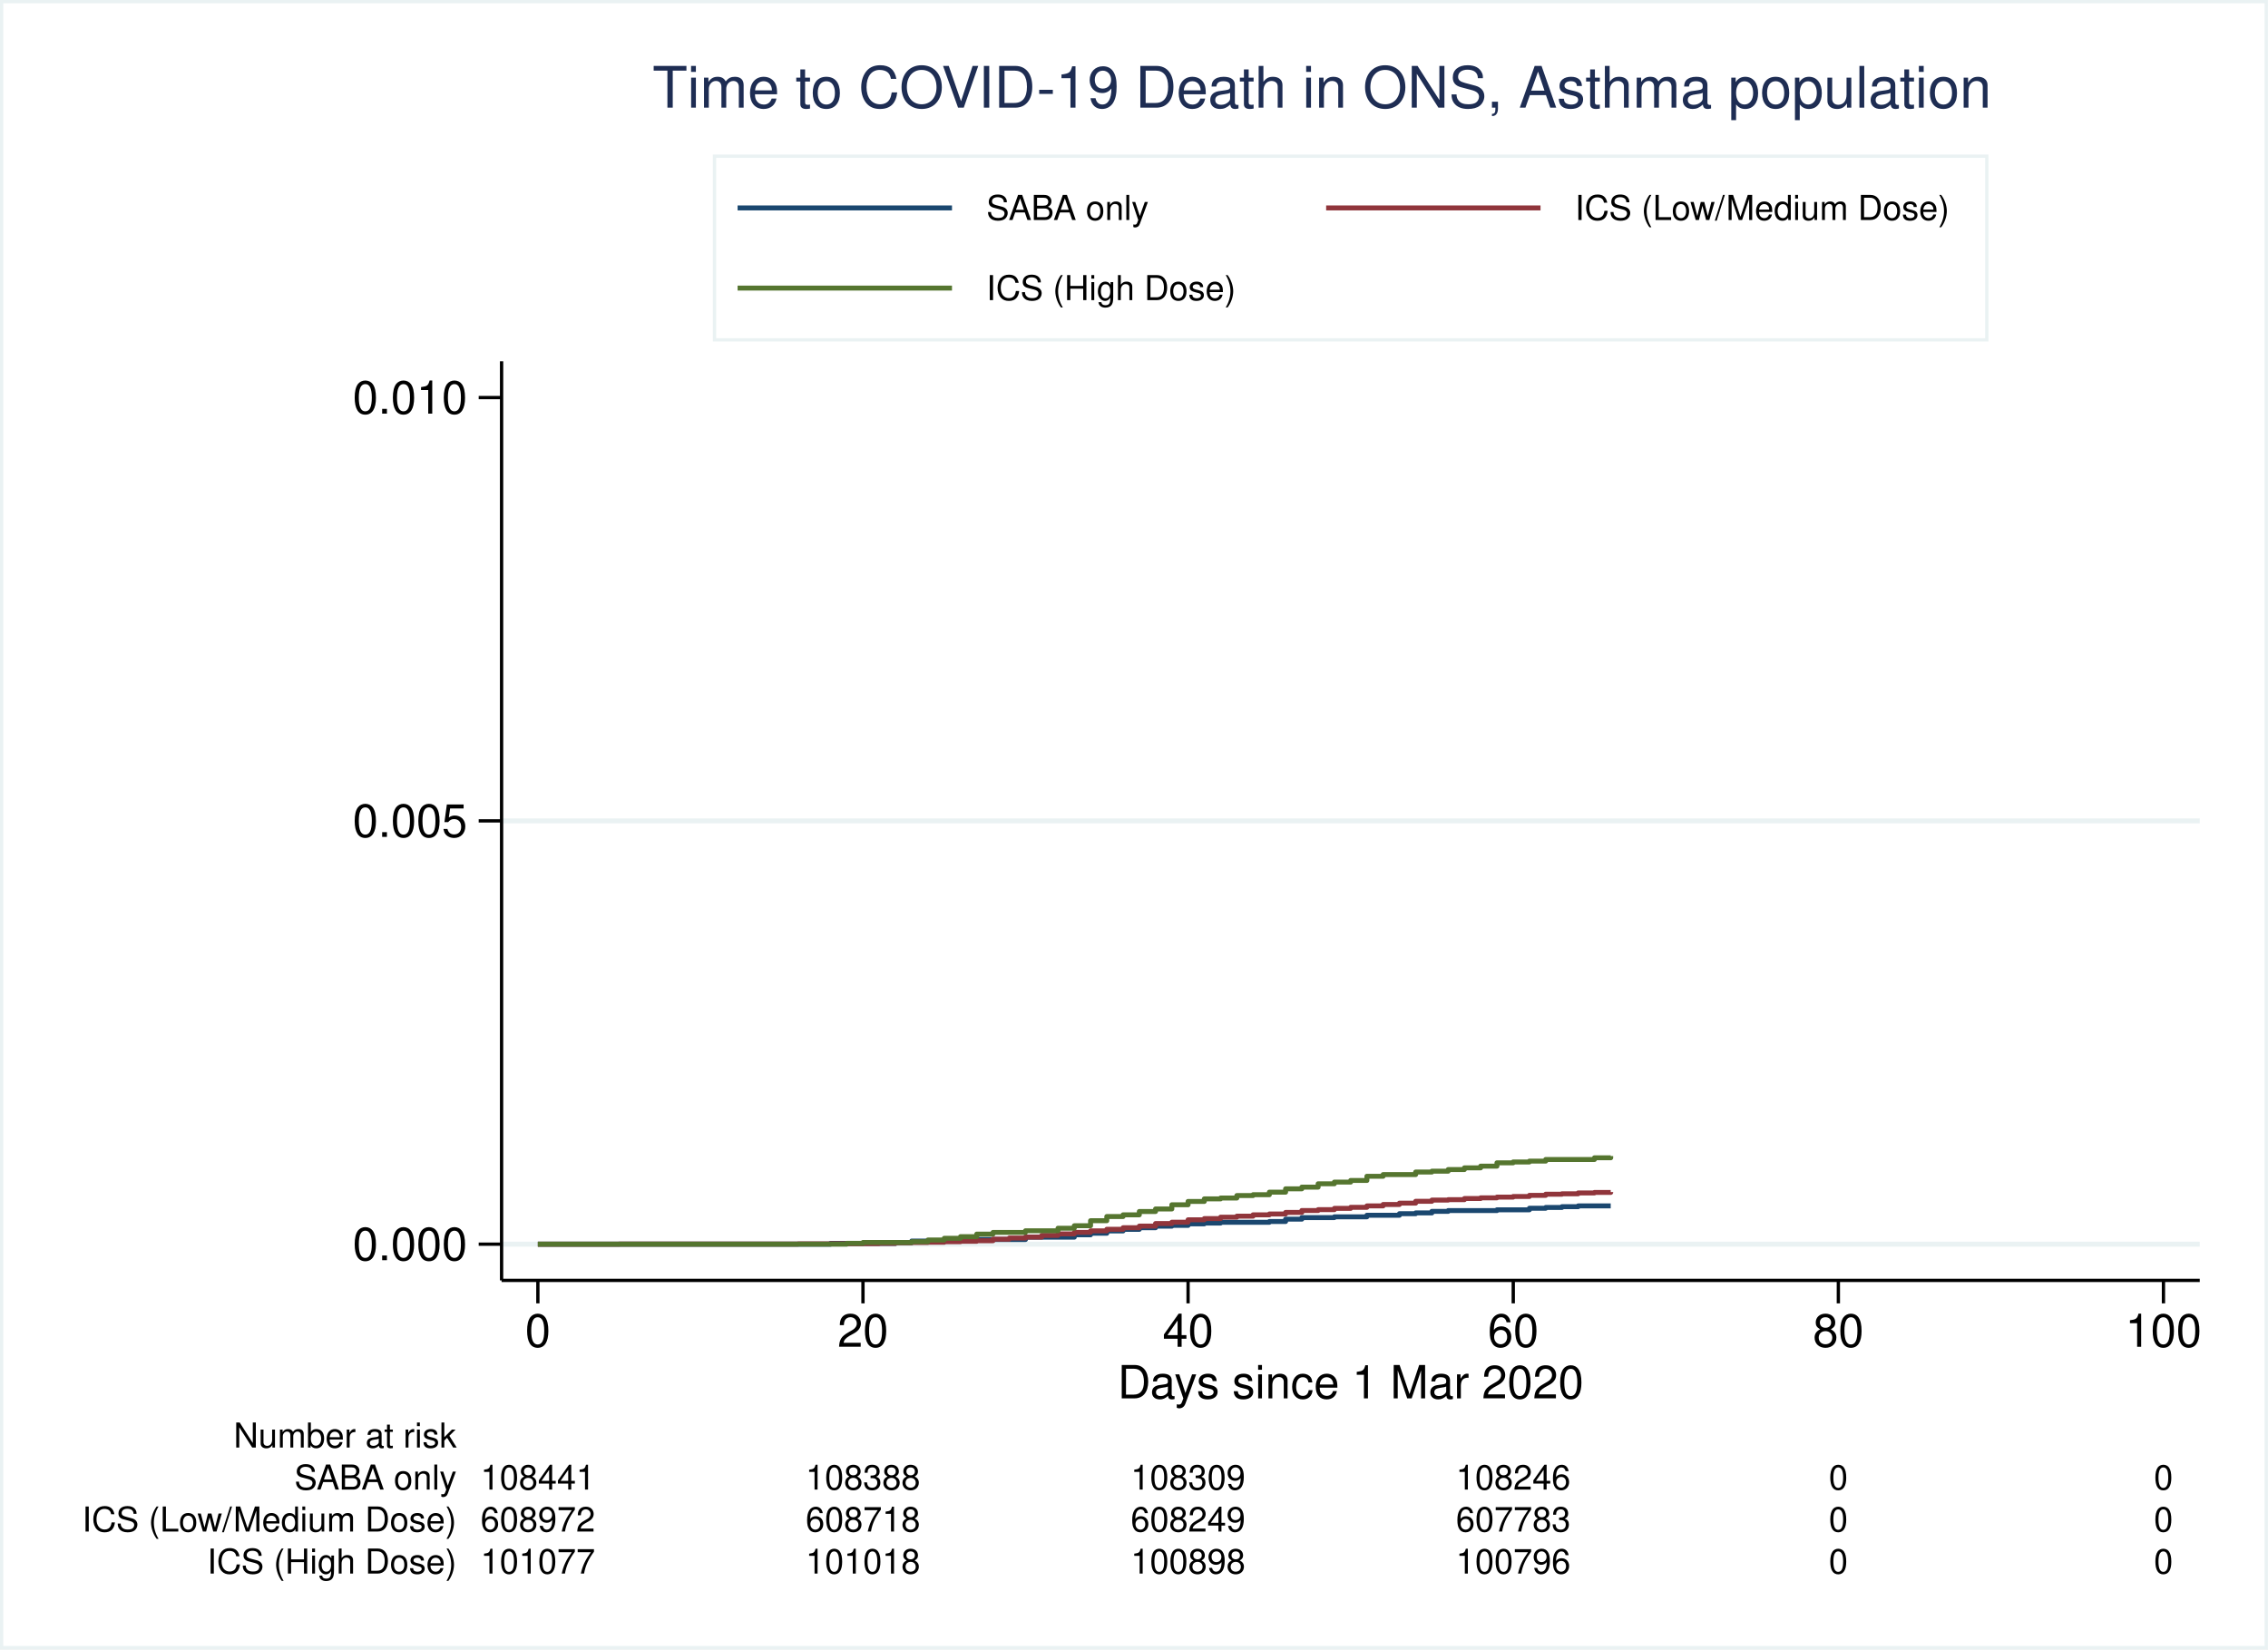
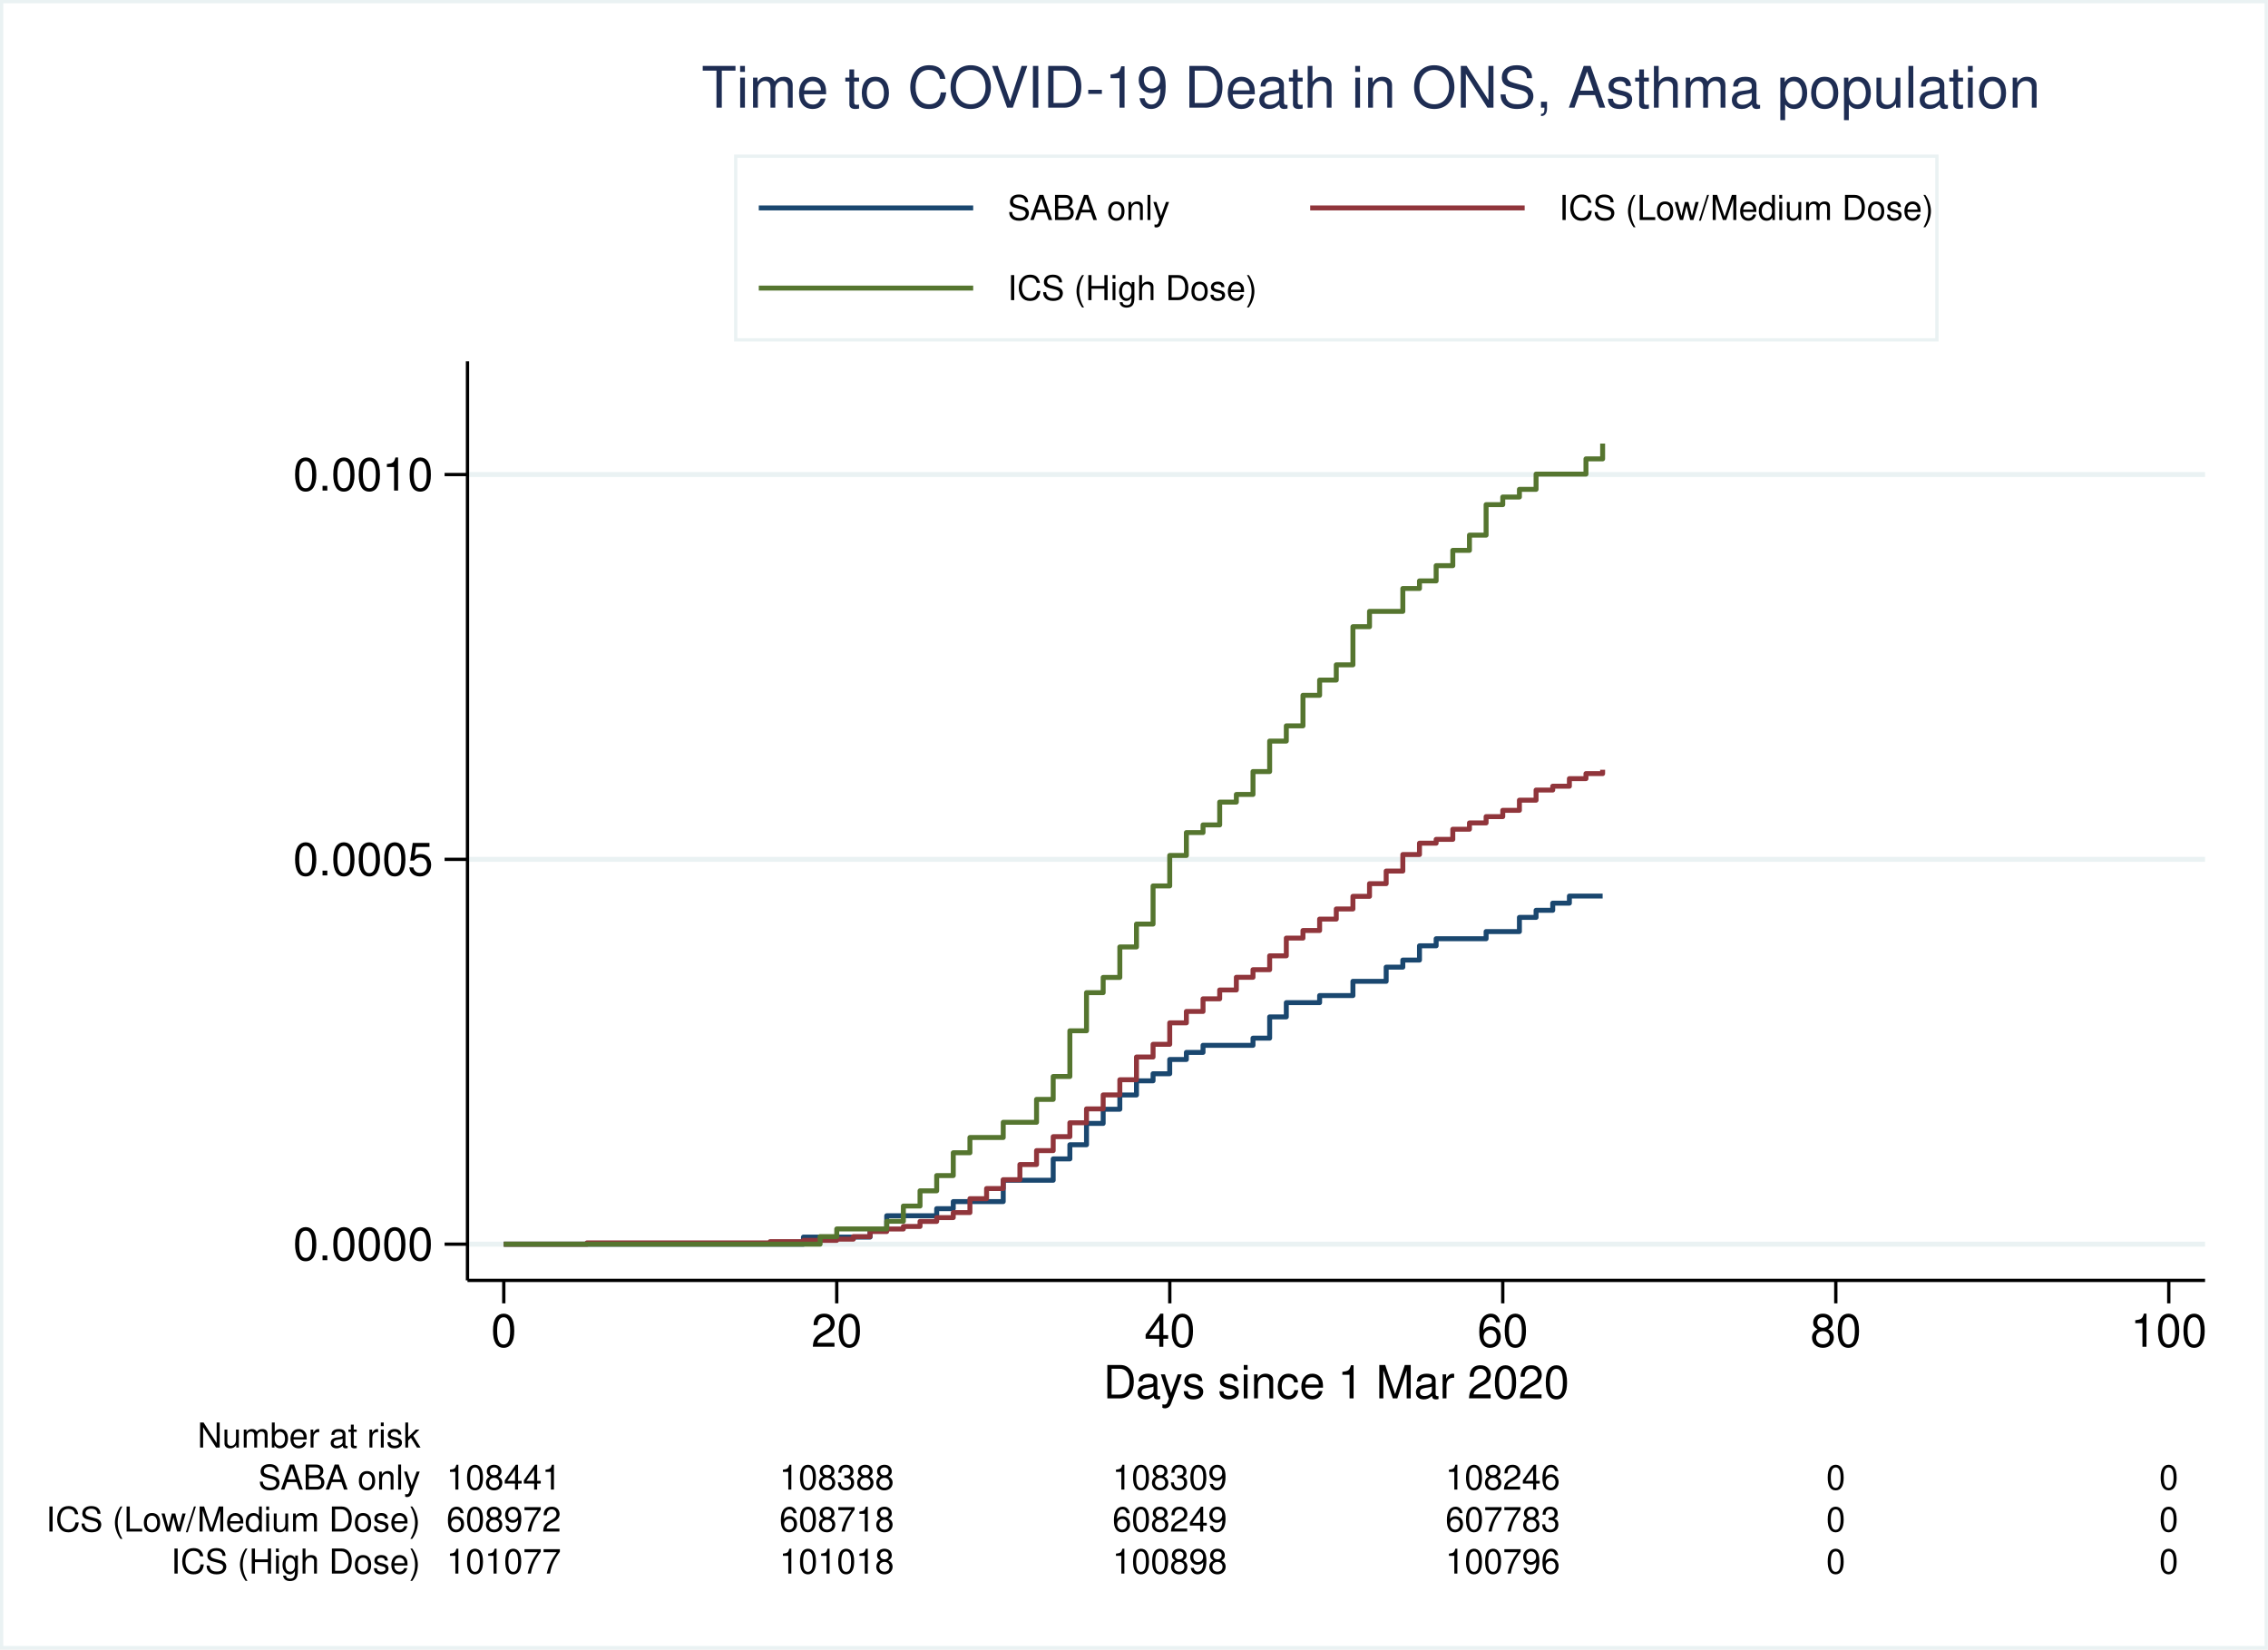
<svg xmlns="http://www.w3.org/2000/svg" version="1.1" width="5.50in" height="4.00in" viewBox="0 0 3960 2880">
  <rect x="0" y="0" width="3960" height="2880" style="fill:#EAF2F3;stroke:none" />
  <rect x="0.00" y="0.00" width="3959.88" height="2880.00" style="fill:#FFFFFF" />
  <rect x="2.88" y="2.88" width="3954.12" height="2874.24" style="fill:none;stroke:#EAF2F3;stroke-width:5.76" />
-   <rect x="875.78" y="630.90" width="2965.05" height="1604.96" style="fill:#FFFFFF" />
-   <rect x="878.66" y="633.78" width="2959.29" height="1599.20" style="fill:none;stroke:#FFFFFF;stroke-width:5.76" />
-   <line x1="875.78" y1="2172.62" x2="3840.83" y2="2172.62" style="stroke:#EAF2F3;stroke-width:8.64" />
-   <line x1="875.78" y1="1433.44" x2="3840.83" y2="1433.44" style="stroke:#EAF2F3;stroke-width:8.64" />
-   <path d=" M939.14 2172.62 L939.14 2172.62 L939.14 2172.62 L939.14 2172.62 L939.14 2172.62 L967.48 2172.62 L967.48 2172.62 L995.94 2172.62 L995.94 2172.62 L1024.28 2172.62 L1024.28 2172.62 L1052.62 2172.62 L1052.62 2172.62 L1081.08 2172.62 L1081.08 2172.62 L1109.42 2172.62 L1109.42 2172.62 L1137.76 2172.62 L1137.76 2172.62 L1194.56 2172.62 L1194.56 2172.62 L1222.90 2172.62 L1222.90 2172.62 L1251.36 2172.62 L1251.36 2172.62 L1279.70 2172.62 L1279.70 2172.62 L1308.04 2172.62 L1308.04 2172.62 L1336.50 2172.62 L1336.50 2172.62 L1364.84 2172.62 L1364.84 2172.62 L1393.18 2172.62 L1393.18 2172.62 L1421.64 2172.62 L1421.64 2172.62 L1449.98 2172.62 L1449.98 2171.26 L1478.44 2171.26 L1478.44 2171.26 L1506.78 2171.26 L1506.78 2171.26 L1535.12 2171.26 L1535.12 2171.26 L1563.58 2171.26 L1563.58 2169.90 L1591.92 2169.90 L1591.92 2167.18 L1620.26 2167.18 L1620.26 2167.18 L1648.72 2167.18 L1648.72 2167.18 L1677.06 2167.18 L1677.06 2165.82 L1705.40 2165.82 L1705.40 2164.46 L1733.86 2164.46 L1733.86 2164.46 L1762.20 2164.46 L1762.20 2164.46 L1790.54 2164.46 L1790.54 2160.37 L1819.00 2160.37 L1819.00 2160.37 L1847.34 2160.37 L1847.34 2160.37 L1875.80 2160.37 L1875.80 2156.29 L1904.14 2156.29 L1904.14 2153.56 L1932.48 2153.56 L1932.48 2149.48 L1960.94 2149.48 L1960.94 2146.76 L1989.28 2146.76 L1989.28 2143.91 L2017.62 2143.91 L2017.62 2141.19 L2046.08 2141.19 L2046.08 2139.83 L2074.42 2139.83 L2074.42 2137.11 L2102.76 2137.11 L2102.76 2135.74 L2131.22 2135.74 L2131.22 2134.38 L2187.90 2134.38 L2187.90 2134.38 L2216.36 2134.38 L2216.36 2133.02 L2244.70 2133.02 L2244.70 2128.94 L2273.04 2128.94 L2273.04 2126.22 L2301.50 2126.22 L2301.50 2126.22 L2329.84 2126.22 L2329.84 2124.85 L2358.30 2124.85 L2358.30 2124.85 L2386.64 2124.85 L2386.64 2122.13 L2414.98 2122.13 L2414.98 2122.13 L2443.44 2122.13 L2443.44 2119.41 L2471.78 2119.41 L2471.78 2118.05 L2500.12 2118.05 L2500.12 2115.32 L2528.58 2115.32 L2528.58 2113.96 L2556.92 2113.96 L2556.92 2113.96 L2613.72 2113.96 L2613.72 2112.60 L2642.06 2112.60 L2642.06 2112.60 L2670.40 2112.60 L2670.40 2109.88 L2698.86 2109.88 L2698.86 2108.52 L2727.20 2108.52 L2727.20 2107.16 L2755.54 2107.16 L2755.54 2105.80 L2812.34 2105.80 L2812.34 2105.80" stroke-linejoin="round" style="fill:none;stroke:#1A476F;stroke-width:8.64" />
-   <path d=" M939.14 2172.62 L939.14 2172.62 L939.14 2172.62 L939.14 2172.62 L939.14 2172.62 L967.48 2172.62 L967.48 2172.62 L995.94 2172.62 L995.94 2172.62 L1024.28 2172.62 L1024.28 2172.62 L1052.62 2172.62 L1052.62 2172.62 L1081.08 2172.62 L1081.08 2172.38 L1109.42 2172.38 L1109.42 2172.38 L1137.76 2172.38 L1137.76 2172.38 L1166.22 2172.38 L1166.22 2172.38 L1194.56 2172.38 L1194.56 2172.38 L1222.90 2172.38 L1222.90 2172.38 L1251.36 2172.38 L1251.36 2172.38 L1279.70 2172.38 L1279.70 2172.38 L1308.04 2172.38 L1308.04 2172.38 L1336.50 2172.38 L1336.50 2172.38 L1364.84 2172.38 L1364.84 2172.38 L1393.18 2172.38 L1393.18 2172.13 L1421.64 2172.13 L1421.64 2172.13 L1449.98 2172.13 L1449.98 2171.88 L1478.44 2171.88 L1478.44 2171.88 L1506.78 2171.88 L1506.78 2171.63 L1535.12 2171.63 L1535.12 2171.14 L1563.58 2171.14 L1563.58 2170.15 L1591.92 2170.15 L1591.92 2169.65 L1620.26 2169.65 L1620.26 2169.28 L1648.72 2169.28 L1648.72 2168.29 L1677.06 2168.29 L1677.06 2167.55 L1705.40 2167.55 L1705.40 2166.56 L1733.86 2166.56 L1733.86 2163.84 L1762.20 2163.84 L1762.20 2161.98 L1790.54 2161.98 L1790.54 2160.25 L1819.00 2160.25 L1819.00 2157.28 L1847.34 2157.28 L1847.34 2154.68 L1875.80 2154.68 L1875.80 2151.96 L1904.14 2151.96 L1904.14 2149.36 L1932.48 2149.36 L1932.48 2146.63 L1960.94 2146.63 L1960.94 2143.91 L1989.28 2143.91 L1989.28 2141.07 L2017.62 2141.07 L2017.62 2136.61 L2046.08 2136.61 L2046.08 2134.26 L2074.42 2134.26 L2074.42 2130.05 L2102.76 2130.05 L2102.76 2127.95 L2131.22 2127.95 L2131.22 2125.47 L2159.56 2125.47 L2159.56 2123.74 L2187.90 2123.74 L2187.90 2121.39 L2216.36 2121.39 L2216.36 2119.90 L2244.70 2119.90 L2244.70 2117.18 L2273.04 2117.18 L2273.04 2113.84 L2301.50 2113.84 L2301.50 2112.35 L2329.84 2112.35 L2329.84 2110.13 L2358.30 2110.13 L2358.30 2108.27 L2386.64 2108.27 L2386.64 2105.80 L2414.98 2105.80 L2414.98 2103.32 L2443.44 2103.32 L2443.44 2100.97 L2471.78 2100.97 L2471.78 2097.75 L2500.12 2097.75 L2500.12 2095.65 L2528.58 2095.65 L2528.58 2094.91 L2556.92 2094.91 L2556.92 2092.93 L2585.26 2092.93 L2585.26 2091.69 L2613.72 2091.69 L2613.72 2090.45 L2642.06 2090.45 L2642.06 2089.34 L2670.40 2089.34 L2670.40 2087.36 L2698.86 2087.36 L2698.86 2085.38 L2727.20 2085.38 L2727.20 2084.63 L2755.54 2084.63 L2755.54 2083.15 L2784.00 2083.15 L2784.00 2082.28 L2812.34 2082.28 L2812.34 2081.54" stroke-linejoin="round" style="fill:none;stroke:#90353B;stroke-width:8.64" />
-   <path d=" M939.14 2172.62 L939.14 2172.62 L939.14 2172.62 L939.14 2172.62 L939.14 2172.62 L967.48 2172.62 L967.48 2172.62 L995.94 2172.62 L995.94 2172.62 L1024.28 2172.62 L1024.28 2172.62 L1052.62 2172.62 L1052.62 2172.62 L1081.08 2172.62 L1081.08 2172.62 L1109.42 2172.62 L1109.42 2172.62 L1137.76 2172.62 L1137.76 2172.62 L1166.22 2172.62 L1166.22 2172.62 L1194.56 2172.62 L1194.56 2172.62 L1222.90 2172.62 L1222.90 2172.62 L1251.36 2172.62 L1251.36 2172.62 L1279.70 2172.62 L1279.70 2172.62 L1308.04 2172.62 L1308.04 2172.62 L1336.50 2172.62 L1336.50 2172.62 L1364.84 2172.62 L1364.84 2172.62 L1393.18 2172.62 L1393.18 2172.62 L1421.64 2172.62 L1421.64 2172.62 L1449.98 2172.62 L1449.98 2172.62 L1478.44 2172.62 L1478.44 2171.14 L1506.78 2171.14 L1506.78 2169.65 L1535.12 2169.65 L1535.12 2169.65 L1563.58 2169.65 L1563.58 2169.65 L1591.92 2169.65 L1591.92 2168.29 L1620.26 2168.29 L1620.26 2165.32 L1648.72 2165.32 L1648.72 2162.35 L1677.06 2162.35 L1677.06 2159.50 L1705.40 2159.50 L1705.40 2155.05 L1733.86 2155.05 L1733.86 2152.08 L1762.20 2152.08 L1762.20 2152.08 L1790.54 2152.08 L1790.54 2149.23 L1819.00 2149.23 L1819.00 2149.23 L1847.34 2149.23 L1847.34 2144.78 L1875.80 2144.78 L1875.80 2140.45 L1904.14 2140.45 L1904.14 2131.66 L1932.48 2131.66 L1932.48 2124.36 L1960.94 2124.36 L1960.94 2121.39 L1989.28 2121.39 L1989.28 2115.57 L2017.62 2115.57 L2017.62 2111.12 L2046.08 2111.12 L2046.08 2103.82 L2074.42 2103.82 L2074.42 2098.00 L2102.76 2098.00 L2102.76 2093.54 L2131.22 2093.54 L2131.22 2092.06 L2159.56 2092.06 L2159.56 2087.73 L2187.90 2087.73 L2187.90 2086.24 L2216.36 2086.24 L2216.36 2081.79 L2244.70 2081.79 L2244.70 2075.97 L2273.04 2075.97 L2273.04 2073.00 L2301.50 2073.00 L2301.50 2067.18 L2329.84 2067.18 L2329.84 2064.21 L2358.30 2064.21 L2358.30 2061.37 L2386.64 2061.37 L2386.64 2054.07 L2414.98 2054.07 L2414.98 2051.10 L2471.78 2051.10 L2471.78 2046.64 L2500.12 2046.64 L2500.12 2045.16 L2528.58 2045.16 L2528.58 2042.31 L2556.92 2042.31 L2556.92 2039.34 L2585.26 2039.34 L2585.26 2036.37 L2613.72 2036.37 L2613.72 2030.55 L2642.06 2030.55 L2642.06 2029.07 L2670.40 2029.07 L2670.40 2027.58 L2698.86 2027.58 L2698.86 2024.74 L2727.20 2024.74 L2727.20 2024.74 L2755.54 2024.74 L2755.54 2024.74 L2784.00 2024.74 L2784.00 2021.77 L2812.34 2021.77 L2812.34 2018.80" stroke-linejoin="round" style="fill:none;stroke:#55752F;stroke-width:8.64" />
-   <line x1="875.78" y1="2235.86" x2="875.78" y2="630.90" style="stroke:#000000;stroke-width:5.76" />
-   <line x1="875.78" y1="2172.62" x2="835.81" y2="2172.62" style="stroke:#000000;stroke-width:5.76" />
-   <text x="815.88" y="2200.63" style="font-family:'Helvetica';font-size:79.94px;fill:#000000" text-anchor="end">0.000</text>
-   <line x1="875.78" y1="1433.44" x2="835.81" y2="1433.44" style="stroke:#000000;stroke-width:5.76" />
-   <text x="815.88" y="1461.45" style="font-family:'Helvetica';font-size:79.94px;fill:#000000" text-anchor="end">0.005</text>
-   <line x1="875.78" y1="694.26" x2="835.81" y2="694.26" style="stroke:#000000;stroke-width:5.76" />
-   <text x="815.88" y="722.27" style="font-family:'Helvetica';font-size:79.94px;fill:#000000" text-anchor="end">0.010</text>
-   <text x="939.14" y="2747.83" style="font-family:'Helvetica';font-size:60.02px;fill:#000000" text-anchor="middle">101077</text>
-   <text x="1506.78" y="2747.83" style="font-family:'Helvetica';font-size:60.02px;fill:#000000" text-anchor="middle">101018</text>
-   <text x="2074.42" y="2747.83" style="font-family:'Helvetica';font-size:60.02px;fill:#000000" text-anchor="middle">100898</text>
-   <text x="2642.19" y="2747.83" style="font-family:'Helvetica';font-size:60.02px;fill:#000000" text-anchor="middle">100796</text>
-   <text x="3209.83" y="2747.83" style="font-family:'Helvetica';font-size:60.02px;fill:#000000" text-anchor="middle">0</text>
-   <text x="3777.47" y="2747.83" style="font-family:'Helvetica';font-size:60.02px;fill:#000000" text-anchor="middle">0</text>
-   <text x="797.32" y="2747.83" style="font-family:'Helvetica';font-size:60.02px;fill:#000000" text-anchor="end">ICS (High Dose)</text>
-   <text x="939.14" y="2674.44" style="font-family:'Helvetica';font-size:60.02px;fill:#000000" text-anchor="middle">608972</text>
-   <text x="1506.78" y="2674.44" style="font-family:'Helvetica';font-size:60.02px;fill:#000000" text-anchor="middle">608718</text>
-   <text x="2074.42" y="2674.44" style="font-family:'Helvetica';font-size:60.02px;fill:#000000" text-anchor="middle">608249</text>
-   <text x="2642.19" y="2674.44" style="font-family:'Helvetica';font-size:60.02px;fill:#000000" text-anchor="middle">607783</text>
-   <text x="3209.83" y="2674.44" style="font-family:'Helvetica';font-size:60.02px;fill:#000000" text-anchor="middle">0</text>
-   <text x="3777.47" y="2674.44" style="font-family:'Helvetica';font-size:60.02px;fill:#000000" text-anchor="middle">0</text>
-   <text x="797.32" y="2674.44" style="font-family:'Helvetica';font-size:60.02px;fill:#000000" text-anchor="end">ICS (Low/Medium Dose)</text>
-   <text x="939.14" y="2601.18" style="font-family:'Helvetica';font-size:60.02px;fill:#000000" text-anchor="middle">108441</text>
-   <text x="1506.78" y="2601.18" style="font-family:'Helvetica';font-size:60.02px;fill:#000000" text-anchor="middle">108388</text>
-   <text x="2074.42" y="2601.18" style="font-family:'Helvetica';font-size:60.02px;fill:#000000" text-anchor="middle">108309</text>
-   <text x="2642.19" y="2601.18" style="font-family:'Helvetica';font-size:60.02px;fill:#000000" text-anchor="middle">108246</text>
-   <text x="3209.83" y="2601.18" style="font-family:'Helvetica';font-size:60.02px;fill:#000000" text-anchor="middle">0</text>
-   <text x="3777.47" y="2601.18" style="font-family:'Helvetica';font-size:60.02px;fill:#000000" text-anchor="middle">0</text>
-   <text x="797.32" y="2601.18" style="font-family:'Helvetica';font-size:60.02px;fill:#000000" text-anchor="end">SABA only</text>
-   <text x="797.32" y="2527.80" style="font-family:'Helvetica';font-size:60.02px;fill:#000000" text-anchor="end">Number at risk</text>
-   <line x1="875.78" y1="2235.86" x2="3840.83" y2="2235.86" style="stroke:#000000;stroke-width:5.76" />
-   <line x1="939.14" y1="2235.86" x2="939.14" y2="2275.96" style="stroke:#000000;stroke-width:5.76" />
-   <text x="939.14" y="2351.78" style="font-family:'Helvetica';font-size:79.94px;fill:#000000" text-anchor="middle">0</text>
-   <line x1="1506.78" y1="2235.86" x2="1506.78" y2="2275.96" style="stroke:#000000;stroke-width:5.76" />
-   <text x="1506.78" y="2351.78" style="font-family:'Helvetica';font-size:79.94px;fill:#000000" text-anchor="middle">20</text>
-   <line x1="2074.42" y1="2235.86" x2="2074.42" y2="2275.96" style="stroke:#000000;stroke-width:5.76" />
-   <text x="2074.42" y="2351.78" style="font-family:'Helvetica';font-size:79.94px;fill:#000000" text-anchor="middle">40</text>
-   <line x1="2642.19" y1="2235.86" x2="2642.19" y2="2275.96" style="stroke:#000000;stroke-width:5.76" />
-   <text x="2642.19" y="2351.78" style="font-family:'Helvetica';font-size:79.94px;fill:#000000" text-anchor="middle">60</text>
-   <line x1="3209.83" y1="2235.86" x2="3209.83" y2="2275.96" style="stroke:#000000;stroke-width:5.76" />
-   <text x="3209.83" y="2351.78" style="font-family:'Helvetica';font-size:79.94px;fill:#000000" text-anchor="middle">80</text>
-   <line x1="3777.47" y1="2235.86" x2="3777.47" y2="2275.96" style="stroke:#000000;stroke-width:5.76" />
-   <text x="3777.47" y="2351.78" style="font-family:'Helvetica';font-size:79.94px;fill:#000000" text-anchor="middle">100</text>
-   <text x="2358.30" y="2441.87" style="font-family:'Helvetica';font-size:79.94px;fill:#000000" text-anchor="middle">Days since 1 Mar 2020</text>
-   <rect x="1244.68" y="269.91" width="2227.25" height="326.46" style="fill:#FFFFFF" />
-   <rect x="1247.56" y="272.79" width="2221.49" height="320.70" style="fill:none;stroke:#EAF2F3;stroke-width:5.76" />
-   <line x1="1287.87" y1="363.09" x2="1662.21" y2="363.09" style="stroke:#1A476F;stroke-width:8.64" />
-   <line x1="2315.49" y1="363.09" x2="2689.83" y2="363.09" style="stroke:#90353B;stroke-width:8.64" />
-   <line x1="1287.87" y1="503.06" x2="1662.21" y2="503.06" style="stroke:#55752F;stroke-width:8.64" />
-   <text x="1722.23" y="384.13" style="font-family:'Helvetica';font-size:60.02px;fill:#000000">SABA only</text>
-   <text x="2749.85" y="384.13" style="font-family:'Helvetica';font-size:60.02px;fill:#000000">ICS (Low/Medium Dose)</text>
-   <text x="1722.23" y="524.10" style="font-family:'Helvetica';font-size:60.02px;fill:#000000">ICS (High Dose)</text>
-   <text x="1139.24" y="187.99" style="font-family:'Helvetica';font-size:99.99px;fill:#1E2D53">Time to COVID-19 Death in ONS, Asthma population</text>
+   <rect x="816.25" y="630.90" width="3033.86" height="1604.96" style="fill:#FFFFFF" />
+   <rect x="819.13" y="633.78" width="3028.10" height="1599.20" style="fill:none;stroke:#FFFFFF;stroke-width:5.76" />
+   <line x1="816.25" y1="2172.62" x2="3850.11" y2="2172.62" style="stroke:#EAF2F3;stroke-width:8.64" />
+   <line x1="816.25" y1="1500.64" x2="3850.11" y2="1500.64" style="stroke:#EAF2F3;stroke-width:8.64" />
+   <line x1="816.25" y1="828.66" x2="3850.11" y2="828.66" style="stroke:#EAF2F3;stroke-width:8.64" />
+   <path d=" M879.62 2172.62 L879.62 2172.62 L879.62 2172.62 L879.62 2172.62 L879.62 2172.62 L908.57 2172.62 L908.57 2172.62 L937.65 2172.62 L937.65 2172.62 L966.74 2172.62 L966.74 2172.62 L995.82 2172.62 L995.82 2172.62 L1024.90 2172.62 L1024.90 2172.62 L1053.98 2172.62 L1053.98 2172.62 L1083.06 2172.62 L1083.06 2172.62 L1141.22 2172.62 L1141.22 2172.62 L1170.30 2172.62 L1170.30 2172.62 L1199.38 2172.62 L1199.38 2172.62 L1228.47 2172.62 L1228.47 2172.62 L1257.55 2172.62 L1257.55 2172.62 L1286.51 2172.62 L1286.51 2172.62 L1315.59 2172.62 L1315.59 2172.62 L1344.67 2172.62 L1344.67 2172.62 L1373.75 2172.62 L1373.75 2172.62 L1402.83 2172.62 L1402.83 2160.25 L1431.91 2160.25 L1431.91 2160.25 L1460.99 2160.25 L1460.99 2160.25 L1490.07 2160.25 L1490.07 2160.25 L1519.15 2160.25 L1519.15 2147.87 L1548.24 2147.87 L1548.24 2123.00 L1577.32 2123.00 L1577.32 2123.00 L1606.40 2123.00 L1606.40 2123.00 L1635.48 2123.00 L1635.48 2110.62 L1664.44 2110.62 L1664.44 2098.25 L1693.52 2098.25 L1693.52 2098.25 L1722.60 2098.25 L1722.60 2098.25 L1751.68 2098.25 L1751.68 2061.00 L1780.76 2061.00 L1780.76 2061.00 L1809.84 2061.00 L1809.84 2061.00 L1838.92 2061.00 L1838.92 2023.75 L1868.01 2023.75 L1868.01 1999.00 L1897.09 1999.00 L1897.09 1961.75 L1926.17 1961.75 L1926.17 1937.00 L1955.25 1937.00 L1955.25 1912.12 L1984.33 1912.12 L1984.33 1887.37 L2013.29 1887.37 L2013.29 1874.99 L2042.37 1874.99 L2042.37 1850.12 L2071.45 1850.12 L2071.45 1837.74 L2100.53 1837.74 L2100.53 1825.37 L2158.70 1825.37 L2158.70 1825.37 L2187.78 1825.37 L2187.78 1812.87 L2216.86 1812.87 L2216.86 1775.74 L2245.94 1775.74 L2245.94 1750.87 L2275.02 1750.87 L2275.02 1750.87 L2304.10 1750.87 L2304.10 1738.49 L2333.18 1738.49 L2333.18 1738.49 L2362.26 1738.49 L2362.26 1713.62 L2391.22 1713.62 L2391.22 1713.62 L2420.30 1713.62 L2420.30 1688.87 L2449.38 1688.87 L2449.38 1676.49 L2478.47 1676.49 L2478.47 1651.62 L2507.55 1651.62 L2507.55 1639.24 L2536.63 1639.24 L2536.63 1639.24 L2594.79 1639.24 L2594.79 1626.74 L2623.87 1626.74 L2623.87 1626.74 L2652.95 1626.74 L2652.95 1601.99 L2682.03 1601.99 L2682.03 1589.62 L2711.11 1589.62 L2711.11 1577.12 L2740.20 1577.12 L2740.20 1564.74 L2798.24 1564.74 L2798.24 1564.74" stroke-linejoin="round" style="fill:none;stroke:#1A476F;stroke-width:8.64" />
+   <path d=" M879.62 2172.62 L879.62 2172.62 L879.62 2172.62 L879.62 2172.62 L879.62 2172.62 L908.57 2172.62 L908.57 2172.62 L937.65 2172.62 L937.65 2172.62 L966.74 2172.62 L966.74 2172.62 L995.82 2172.62 L995.82 2172.62 L1024.90 2172.62 L1024.90 2170.40 L1053.98 2170.40 L1053.98 2170.40 L1083.06 2170.40 L1083.06 2170.40 L1112.14 2170.40 L1112.14 2170.40 L1141.22 2170.40 L1141.22 2170.40 L1170.30 2170.40 L1170.30 2170.40 L1199.38 2170.40 L1199.38 2170.40 L1228.47 2170.40 L1228.47 2170.40 L1257.55 2170.40 L1257.55 2170.40 L1286.51 2170.40 L1286.51 2170.40 L1315.59 2170.40 L1315.59 2170.40 L1344.67 2170.40 L1344.67 2168.17 L1373.75 2168.17 L1373.75 2168.17 L1402.83 2168.17 L1402.83 2165.94 L1431.91 2165.94 L1431.91 2165.94 L1460.99 2165.94 L1460.99 2163.84 L1490.07 2163.84 L1490.07 2159.38 L1519.15 2159.38 L1519.15 2150.59 L1548.24 2150.59 L1548.24 2146.14 L1577.32 2146.14 L1577.32 2141.68 L1606.40 2141.68 L1606.40 2132.90 L1635.48 2132.90 L1635.48 2126.22 L1664.44 2126.22 L1664.44 2117.43 L1693.52 2117.43 L1693.52 2093.17 L1722.60 2093.17 L1722.60 2075.48 L1751.68 2075.48 L1751.68 2060.01 L1780.76 2060.01 L1780.76 2033.52 L1809.84 2033.52 L1809.84 2009.27 L1838.92 2009.27 L1838.92 1984.89 L1868.01 1984.89 L1868.01 1960.63 L1897.09 1960.63 L1897.09 1936.38 L1926.17 1936.38 L1926.17 1912.00 L1955.25 1912.00 L1955.25 1885.51 L1984.33 1885.51 L1984.33 1845.79 L2013.29 1845.79 L2013.29 1823.64 L2042.37 1823.64 L2042.37 1786.14 L2071.45 1786.14 L2071.45 1766.22 L2100.53 1766.22 L2100.53 1744.19 L2129.61 1744.19 L2129.61 1728.72 L2158.70 1728.72 L2158.70 1706.57 L2187.78 1706.57 L2187.78 1693.32 L2216.86 1693.32 L2216.86 1669.07 L2245.94 1669.07 L2245.94 1638.13 L2275.02 1638.13 L2275.02 1624.89 L2304.10 1624.89 L2304.10 1604.96 L2333.18 1604.96 L2333.18 1587.27 L2362.26 1587.27 L2362.26 1565.24 L2391.22 1565.24 L2391.22 1543.09 L2420.30 1543.09 L2420.30 1521.06 L2449.38 1521.06 L2449.38 1492.22 L2478.47 1492.22 L2478.47 1472.42 L2507.55 1472.42 L2507.55 1465.74 L2536.63 1465.74 L2536.63 1448.04 L2565.71 1448.04 L2565.71 1437.03 L2594.79 1437.03 L2594.79 1426.02 L2623.87 1426.02 L2623.87 1415.00 L2652.95 1415.00 L2652.95 1397.30 L2682.03 1397.30 L2682.03 1379.61 L2711.11 1379.61 L2711.11 1372.93 L2740.20 1372.93 L2740.20 1359.68 L2769.15 1359.68 L2769.15 1350.90 L2798.24 1350.90 L2798.24 1344.21" stroke-linejoin="round" style="fill:none;stroke:#90353B;stroke-width:8.64" />
+   <path d=" M879.62 2172.62 L879.62 2172.62 L879.62 2172.62 L879.62 2172.62 L879.62 2172.62 L908.57 2172.62 L908.57 2172.62 L937.65 2172.62 L937.65 2172.62 L966.74 2172.62 L966.74 2172.62 L995.82 2172.62 L995.82 2172.62 L1024.90 2172.62 L1024.90 2172.62 L1053.98 2172.62 L1053.98 2172.62 L1083.06 2172.62 L1083.06 2172.62 L1112.14 2172.62 L1112.14 2172.62 L1141.22 2172.62 L1141.22 2172.62 L1170.30 2172.62 L1170.30 2172.62 L1199.38 2172.62 L1199.38 2172.62 L1228.47 2172.62 L1228.47 2172.62 L1257.55 2172.62 L1257.55 2172.62 L1286.51 2172.62 L1286.51 2172.62 L1315.59 2172.62 L1315.59 2172.62 L1344.67 2172.62 L1344.67 2172.62 L1373.75 2172.62 L1373.75 2172.62 L1402.83 2172.62 L1402.83 2172.62 L1431.91 2172.62 L1431.91 2159.38 L1460.99 2159.38 L1460.99 2146.02 L1490.07 2146.02 L1490.07 2146.02 L1519.15 2146.02 L1519.15 2146.02 L1548.24 2146.02 L1548.24 2132.65 L1577.32 2132.65 L1577.32 2106.04 L1606.40 2106.04 L1606.40 2079.44 L1635.48 2079.44 L1635.48 2052.83 L1664.44 2052.83 L1664.44 2012.98 L1693.52 2012.98 L1693.52 1986.37 L1722.60 1986.37 L1722.60 1986.37 L1751.68 1986.37 L1751.68 1959.77 L1780.76 1959.77 L1780.76 1959.77 L1809.84 1959.77 L1809.84 1919.79 L1838.92 1919.79 L1838.92 1879.82 L1868.01 1879.82 L1868.01 1800.00 L1897.09 1800.00 L1897.09 1733.42 L1926.17 1733.42 L1926.17 1706.81 L1955.25 1706.81 L1955.25 1653.60 L1984.33 1653.60 L1984.33 1613.63 L2013.29 1613.63 L2013.29 1547.05 L2042.37 1547.05 L2042.37 1493.83 L2071.45 1493.83 L2071.45 1453.86 L2100.53 1453.86 L2100.53 1440.50 L2129.61 1440.50 L2129.61 1400.65 L2158.70 1400.65 L2158.70 1387.28 L2187.78 1387.28 L2187.78 1347.31 L2216.86 1347.31 L2216.86 1294.09 L2245.94 1294.09 L2245.94 1267.49 L2275.02 1267.49 L2275.02 1214.15 L2304.10 1214.15 L2304.10 1187.54 L2333.18 1187.54 L2333.18 1160.94 L2362.26 1160.94 L2362.26 1094.36 L2391.22 1094.36 L2391.22 1067.62 L2449.38 1067.62 L2449.38 1027.65 L2478.47 1027.65 L2478.47 1014.41 L2507.55 1014.41 L2507.55 987.80 L2536.63 987.80 L2536.63 961.07 L2565.71 961.07 L2565.71 934.47 L2594.79 934.47 L2594.79 881.25 L2623.87 881.25 L2623.87 867.89 L2652.95 867.89 L2652.95 854.52 L2682.03 854.52 L2682.03 827.91 L2711.11 827.91 L2711.11 827.91 L2740.20 827.91 L2740.20 827.91 L2769.15 827.91 L2769.15 801.31 L2798.24 801.31 L2798.24 774.58" stroke-linejoin="round" style="fill:none;stroke:#55752F;stroke-width:8.64" />
+   <line x1="816.25" y1="2235.86" x2="816.25" y2="630.90" style="stroke:#000000;stroke-width:5.76" />
+   <line x1="816.25" y1="2172.62" x2="776.28" y2="2172.62" style="stroke:#000000;stroke-width:5.76" />
+   <text x="756.24" y="2200.63" style="font-family:'Helvetica';font-size:79.94px;fill:#000000" text-anchor="end">0.0000</text>
+   <line x1="816.25" y1="1500.64" x2="776.28" y2="1500.64" style="stroke:#000000;stroke-width:5.76" />
+   <text x="756.24" y="1528.65" style="font-family:'Helvetica';font-size:79.94px;fill:#000000" text-anchor="end">0.0005</text>
+   <line x1="816.25" y1="828.66" x2="776.28" y2="828.66" style="stroke:#000000;stroke-width:5.76" />
+   <text x="756.24" y="856.67" style="font-family:'Helvetica';font-size:79.94px;fill:#000000" text-anchor="end">0.0010</text>
+   <text x="879.62" y="2747.83" style="font-family:'Helvetica';font-size:60.02px;fill:#000000" text-anchor="middle">101077</text>
+   <text x="1460.99" y="2747.83" style="font-family:'Helvetica';font-size:60.02px;fill:#000000" text-anchor="middle">101018</text>
+   <text x="2042.49" y="2747.83" style="font-family:'Helvetica';font-size:60.02px;fill:#000000" text-anchor="middle">100898</text>
+   <text x="2623.87" y="2747.83" style="font-family:'Helvetica';font-size:60.02px;fill:#000000" text-anchor="middle">100796</text>
+   <text x="3205.37" y="2747.83" style="font-family:'Helvetica';font-size:60.02px;fill:#000000" text-anchor="middle">0</text>
+   <text x="3786.75" y="2747.83" style="font-family:'Helvetica';font-size:60.02px;fill:#000000" text-anchor="middle">0</text>
+   <text x="734.21" y="2747.83" style="font-family:'Helvetica';font-size:60.02px;fill:#000000" text-anchor="end">ICS (High Dose)</text>
+   <text x="879.62" y="2674.44" style="font-family:'Helvetica';font-size:60.02px;fill:#000000" text-anchor="middle">608972</text>
+   <text x="1460.99" y="2674.44" style="font-family:'Helvetica';font-size:60.02px;fill:#000000" text-anchor="middle">608718</text>
+   <text x="2042.49" y="2674.44" style="font-family:'Helvetica';font-size:60.02px;fill:#000000" text-anchor="middle">608249</text>
+   <text x="2623.87" y="2674.44" style="font-family:'Helvetica';font-size:60.02px;fill:#000000" text-anchor="middle">607783</text>
+   <text x="3205.37" y="2674.44" style="font-family:'Helvetica';font-size:60.02px;fill:#000000" text-anchor="middle">0</text>
+   <text x="3786.75" y="2674.44" style="font-family:'Helvetica';font-size:60.02px;fill:#000000" text-anchor="middle">0</text>
+   <text x="734.21" y="2674.44" style="font-family:'Helvetica';font-size:60.02px;fill:#000000" text-anchor="end">ICS (Low/Medium Dose)</text>
+   <text x="879.62" y="2601.18" style="font-family:'Helvetica';font-size:60.02px;fill:#000000" text-anchor="middle">108441</text>
+   <text x="1460.99" y="2601.18" style="font-family:'Helvetica';font-size:60.02px;fill:#000000" text-anchor="middle">108388</text>
+   <text x="2042.49" y="2601.18" style="font-family:'Helvetica';font-size:60.02px;fill:#000000" text-anchor="middle">108309</text>
+   <text x="2623.87" y="2601.18" style="font-family:'Helvetica';font-size:60.02px;fill:#000000" text-anchor="middle">108246</text>
+   <text x="3205.37" y="2601.18" style="font-family:'Helvetica';font-size:60.02px;fill:#000000" text-anchor="middle">0</text>
+   <text x="3786.75" y="2601.18" style="font-family:'Helvetica';font-size:60.02px;fill:#000000" text-anchor="middle">0</text>
+   <text x="734.21" y="2601.18" style="font-family:'Helvetica';font-size:60.02px;fill:#000000" text-anchor="end">SABA only</text>
+   <text x="734.21" y="2527.80" style="font-family:'Helvetica';font-size:60.02px;fill:#000000" text-anchor="end">Number at risk</text>
+   <line x1="816.25" y1="2235.86" x2="3850.11" y2="2235.86" style="stroke:#000000;stroke-width:5.76" />
+   <line x1="879.62" y1="2235.86" x2="879.62" y2="2275.96" style="stroke:#000000;stroke-width:5.76" />
+   <text x="879.62" y="2351.78" style="font-family:'Helvetica';font-size:79.94px;fill:#000000" text-anchor="middle">0</text>
+   <line x1="1460.99" y1="2235.86" x2="1460.99" y2="2275.96" style="stroke:#000000;stroke-width:5.76" />
+   <text x="1460.99" y="2351.78" style="font-family:'Helvetica';font-size:79.94px;fill:#000000" text-anchor="middle">20</text>
+   <line x1="2042.49" y1="2235.86" x2="2042.49" y2="2275.96" style="stroke:#000000;stroke-width:5.76" />
+   <text x="2042.49" y="2351.78" style="font-family:'Helvetica';font-size:79.94px;fill:#000000" text-anchor="middle">40</text>
+   <line x1="2623.87" y1="2235.86" x2="2623.87" y2="2275.96" style="stroke:#000000;stroke-width:5.76" />
+   <text x="2623.87" y="2351.78" style="font-family:'Helvetica';font-size:79.94px;fill:#000000" text-anchor="middle">60</text>
+   <line x1="3205.37" y1="2235.86" x2="3205.37" y2="2275.96" style="stroke:#000000;stroke-width:5.76" />
+   <text x="3205.37" y="2351.78" style="font-family:'Helvetica';font-size:79.94px;fill:#000000" text-anchor="middle">80</text>
+   <line x1="3786.75" y1="2235.86" x2="3786.75" y2="2275.96" style="stroke:#000000;stroke-width:5.76" />
+   <text x="3786.75" y="2351.78" style="font-family:'Helvetica';font-size:79.94px;fill:#000000" text-anchor="middle">100</text>
+   <text x="2333.18" y="2441.87" style="font-family:'Helvetica';font-size:79.94px;fill:#000000" text-anchor="middle">Days since 1 Mar 2020</text>
+   <rect x="1281.68" y="269.91" width="2103.13" height="326.46" style="fill:#FFFFFF" />
+   <rect x="1284.56" y="272.79" width="2097.37" height="320.70" style="fill:none;stroke:#EAF2F3;stroke-width:5.76" />
+   <line x1="1324.87" y1="363.09" x2="1699.21" y2="363.09" style="stroke:#1A476F;stroke-width:8.64" />
+   <line x1="2287.64" y1="363.09" x2="2662.11" y2="363.09" style="stroke:#90353B;stroke-width:8.64" />
+   <line x1="1324.87" y1="503.06" x2="1699.21" y2="503.06" style="stroke:#55752F;stroke-width:8.64" />
+   <text x="1759.23" y="384.13" style="font-family:'Helvetica';font-size:60.02px;fill:#000000">SABA only</text>
+   <text x="2722.13" y="384.13" style="font-family:'Helvetica';font-size:60.02px;fill:#000000">ICS (Low/Medium Dose)</text>
+   <text x="1759.23" y="524.10" style="font-family:'Helvetica';font-size:60.02px;fill:#000000">ICS (High Dose)</text>
+   <text x="1224.88" y="187.99" style="font-family:'Helvetica';font-size:99.99px;fill:#1E2D53">Time to COVID-19 Death in ONS, Asthma population</text>
</svg>
